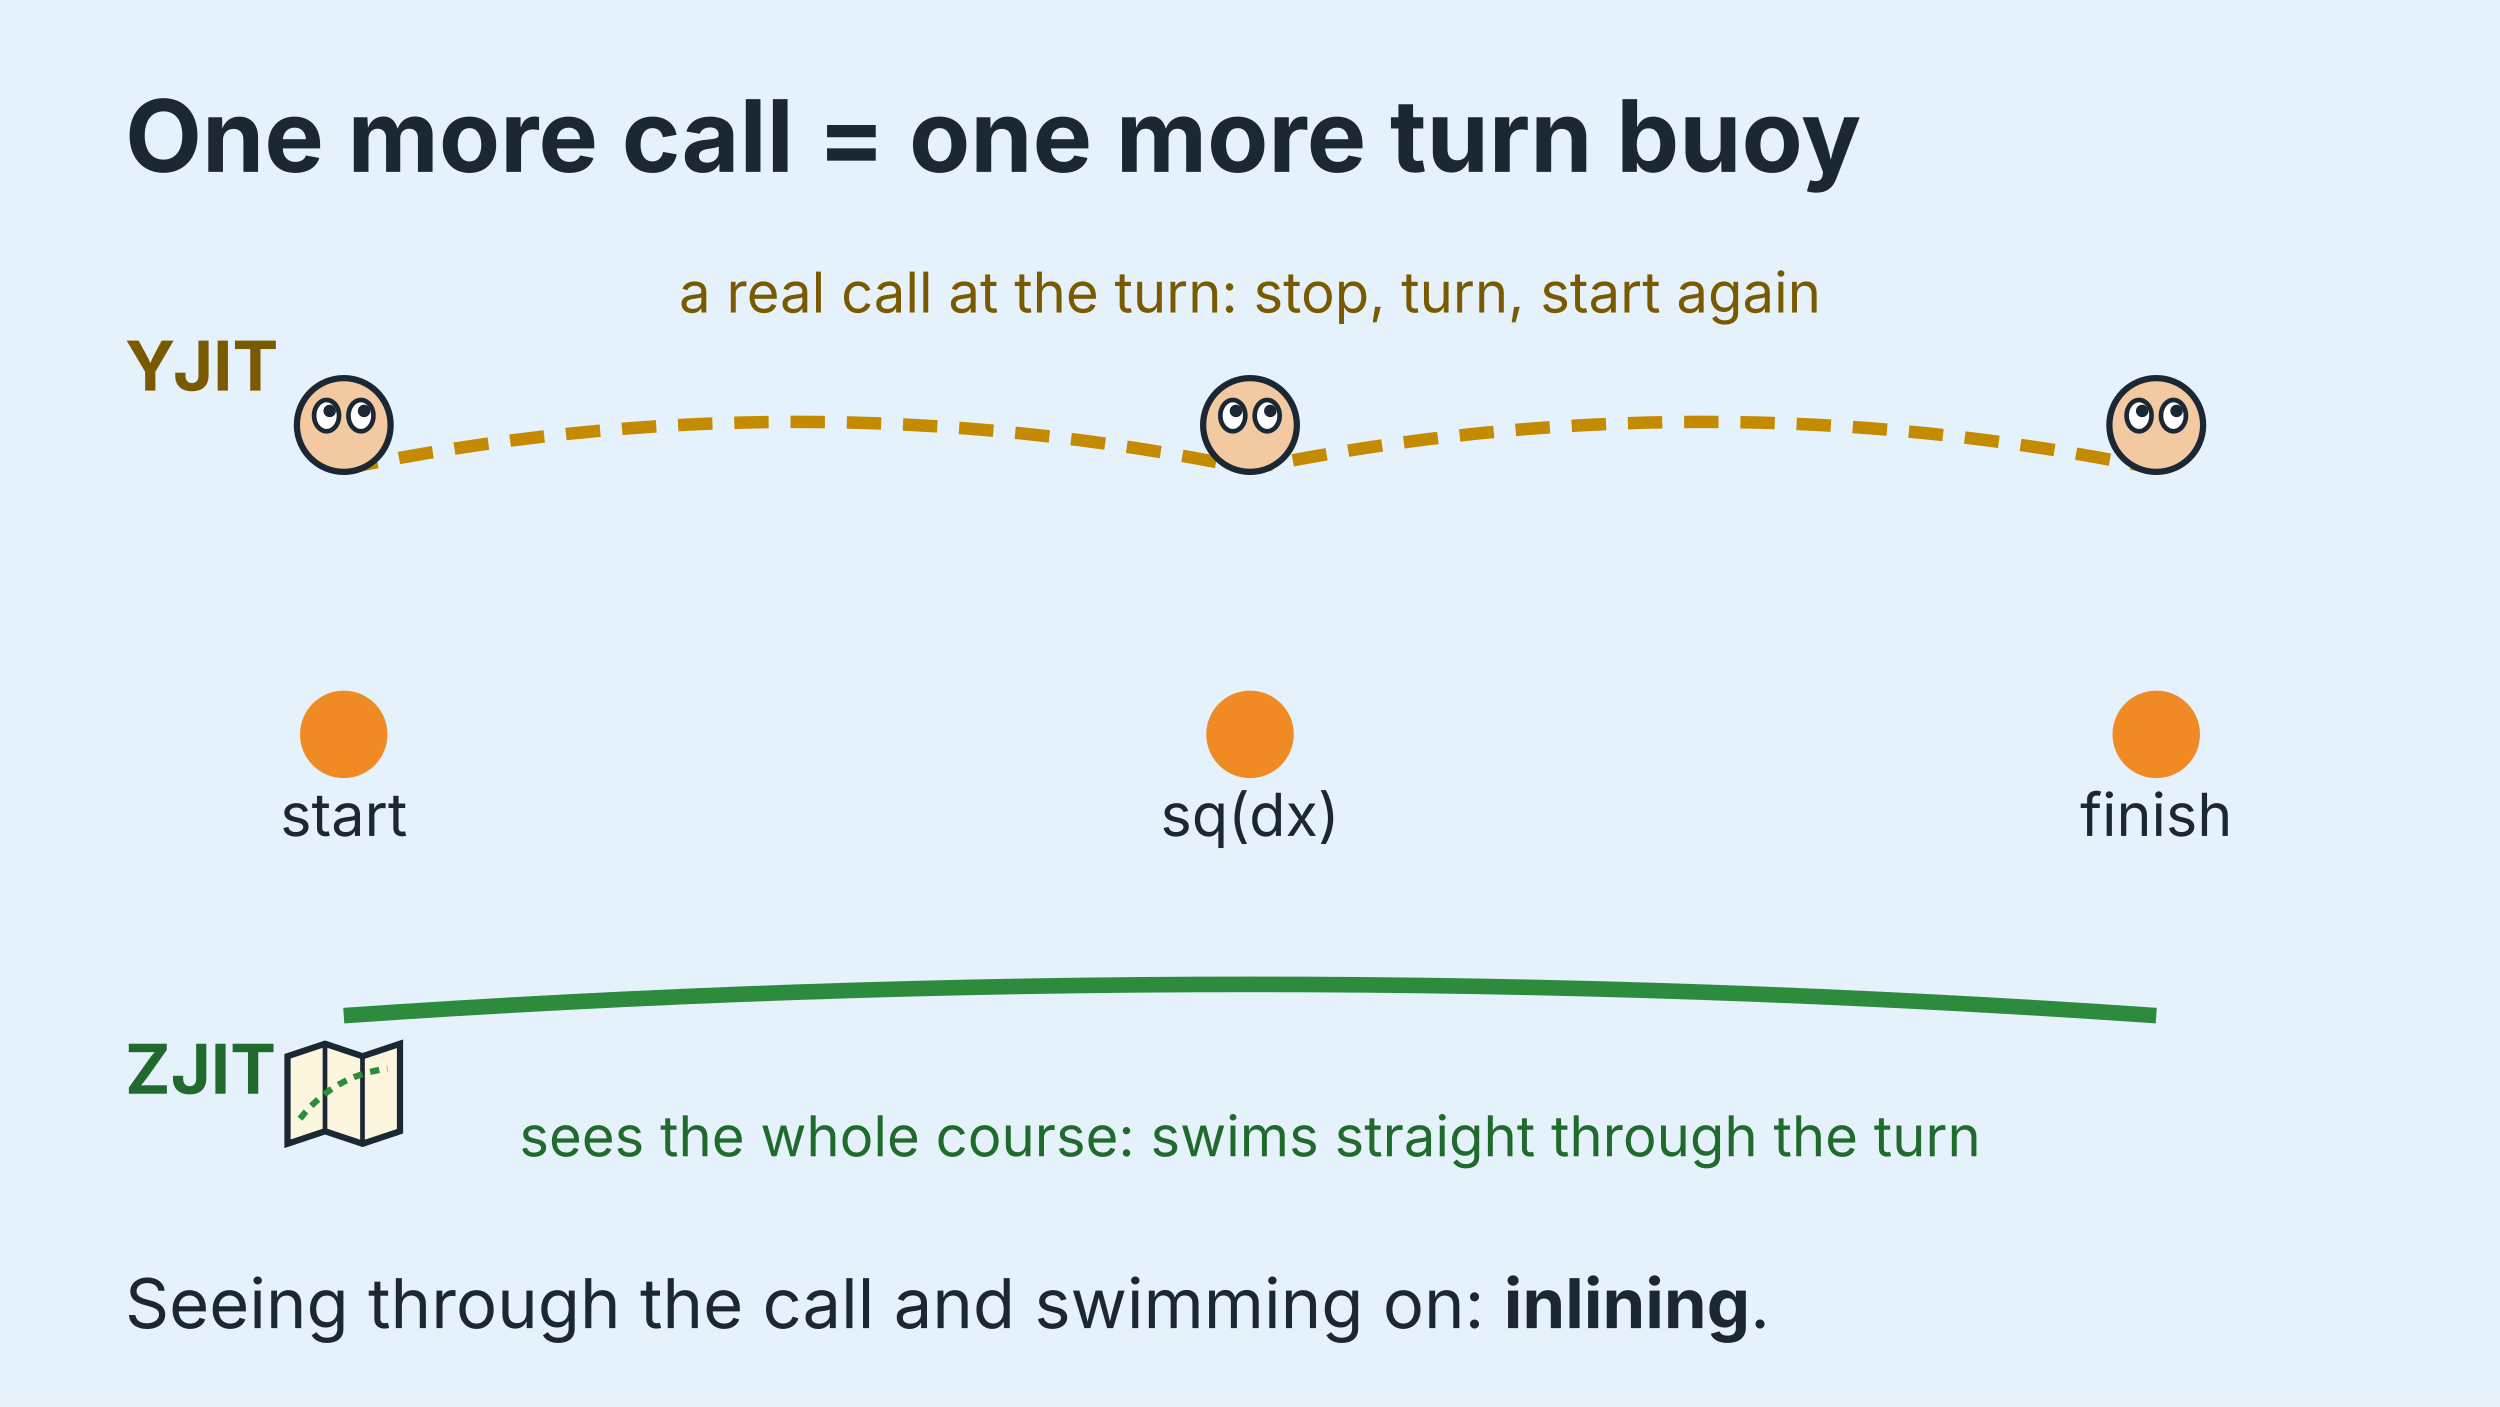
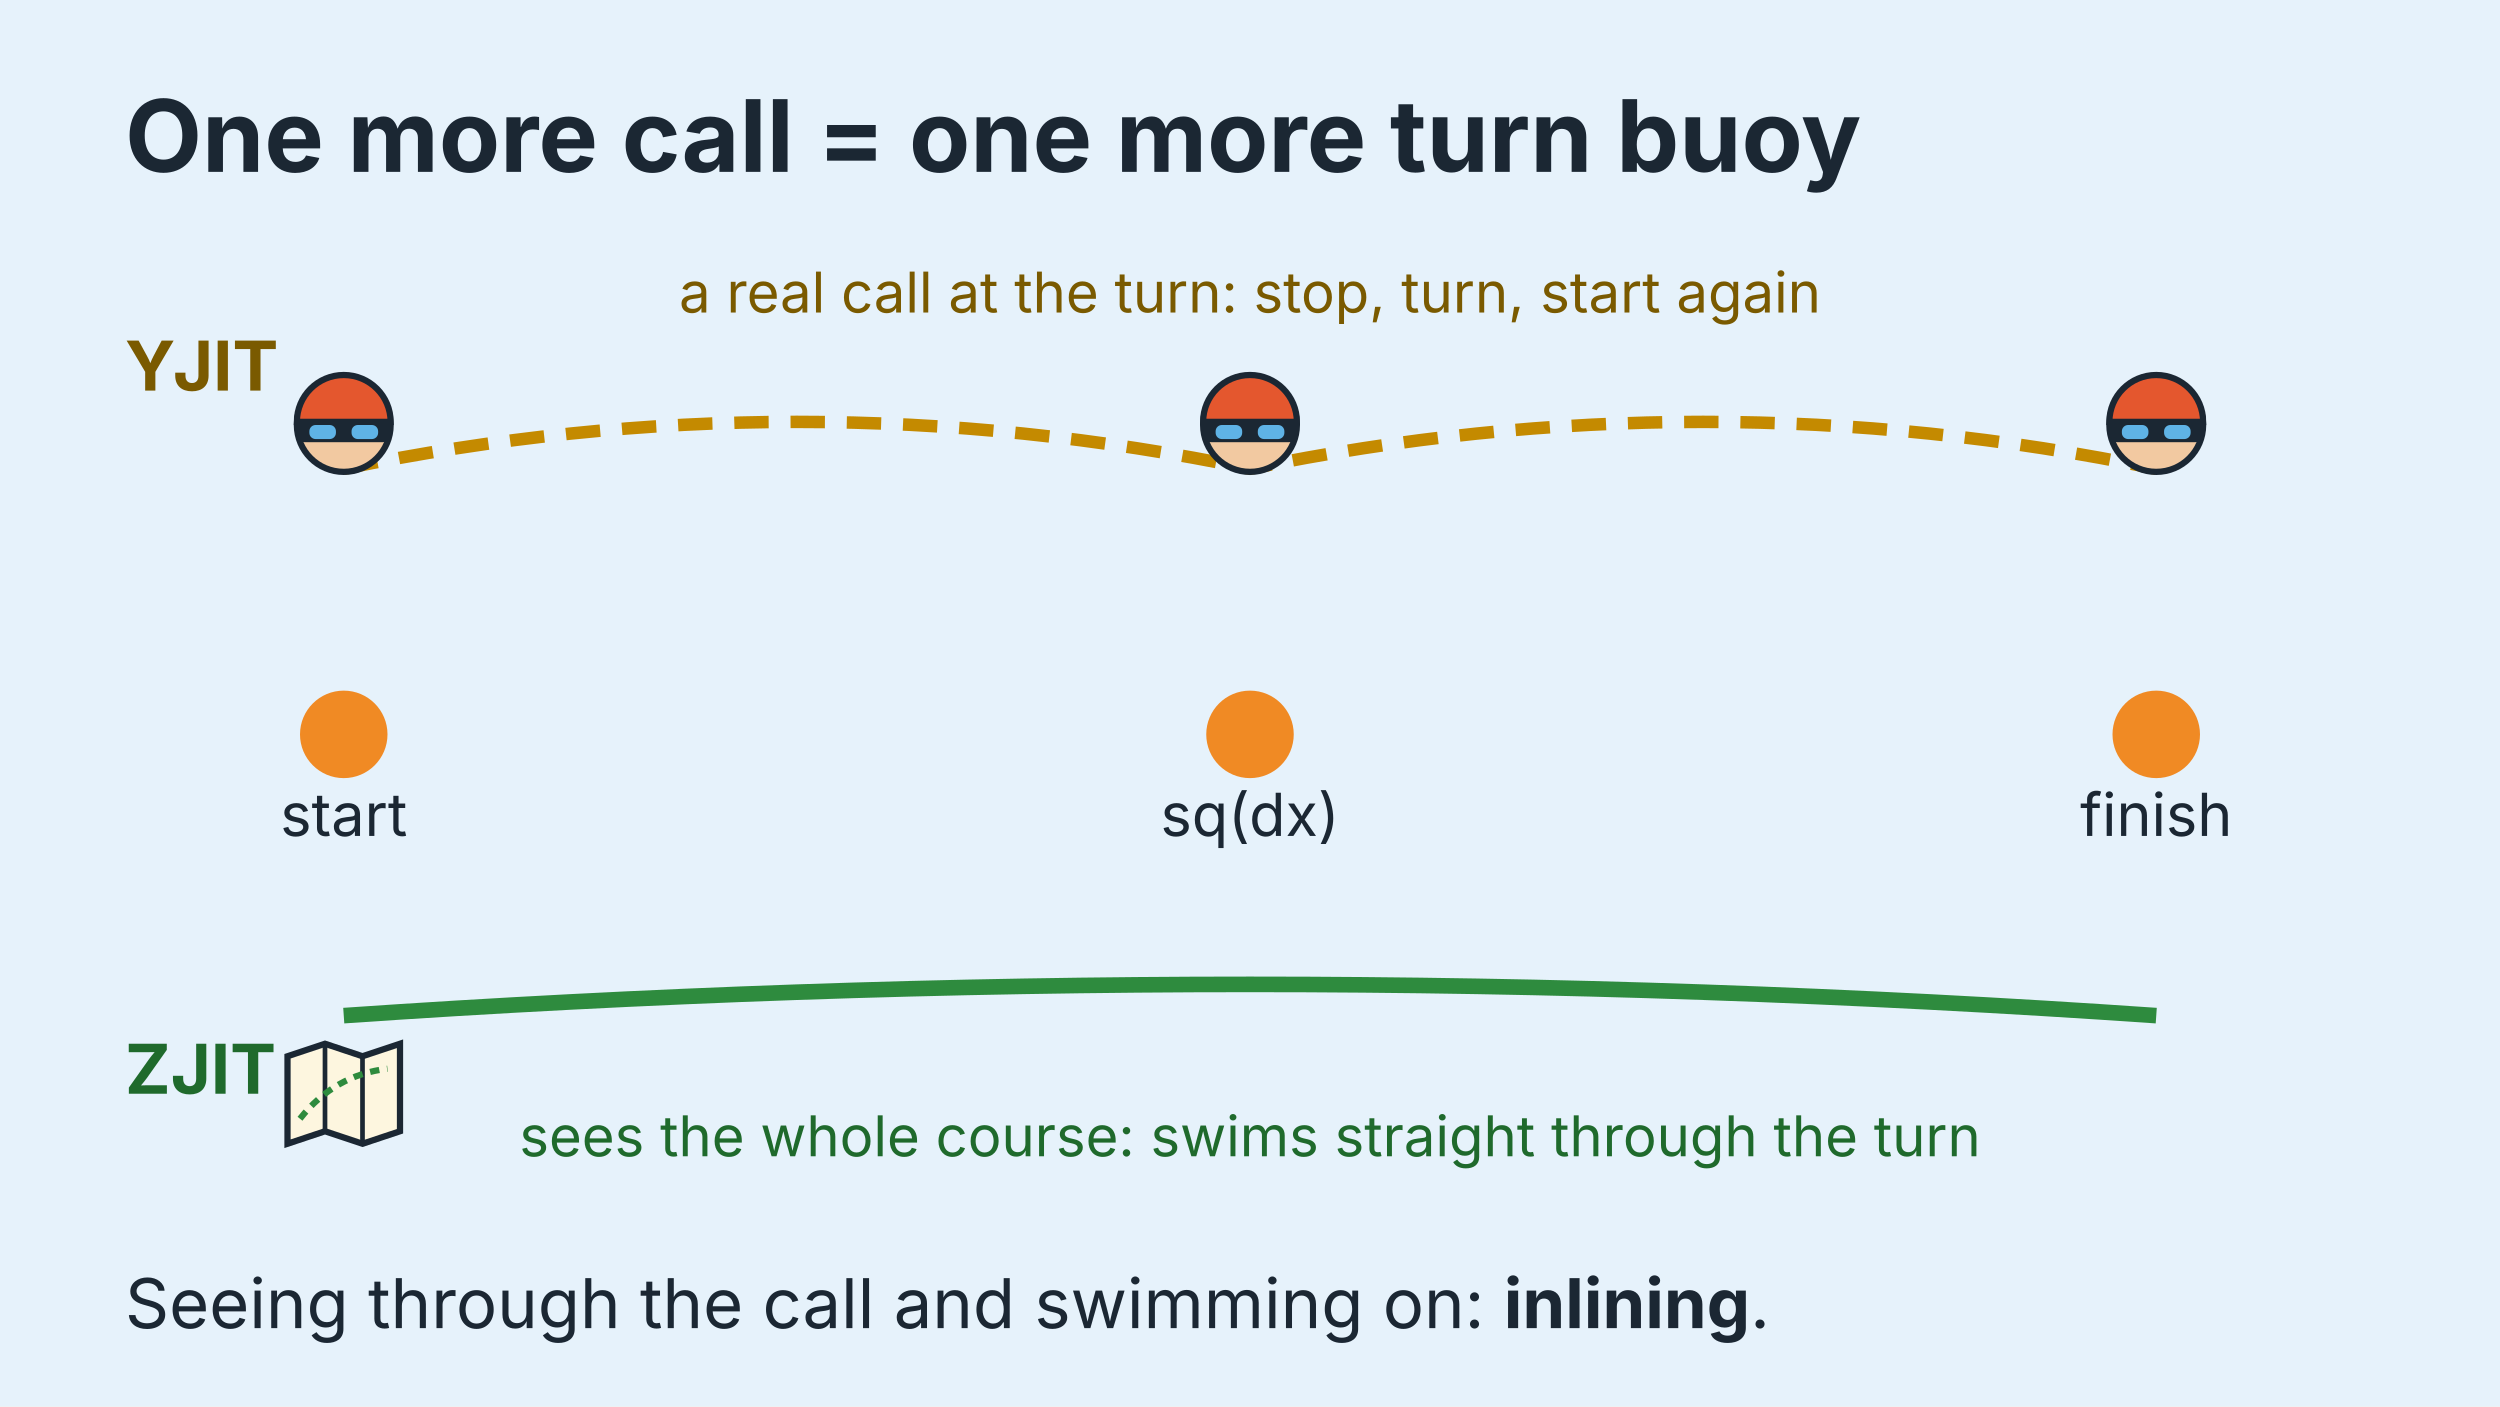
<svg xmlns="http://www.w3.org/2000/svg" viewBox="0 0 1600 900" font-family="system-ui, -apple-system, Segoe UI, sans-serif">
  <rect width="1600" height="900" fill="#e6f2fb" />
  <text x="80" y="110" font-size="64" font-weight="700" fill="#1b2733">One more call = one more turn buoy</text>
  <g fill="#f08a24">
    <circle cx="220" cy="470" r="28" />
    <circle cx="800" cy="470" r="28" />
    <circle cx="1380" cy="470" r="28" />
  </g>
  <g font-size="38" text-anchor="middle" fill="#1b2733">
    <text x="220" y="535">start</text>
    <text x="800" y="535">sq(dx)</text>
    <text x="1380" y="535">finish</text>
  </g>
  <text x="80" y="250" font-size="44" font-weight="700" fill="#7a5a00">YJIT</text>
  <path d="M220 300 Q510 240 800 300 Q1090 240 1380 300" stroke="#c48a00" stroke-width="8" stroke-dasharray="22 14" fill="none" />
  <g font-size="56" text-anchor="middle">
    <g transform="translate(220,272)">
      <circle r="30" fill="#f2c9a1" stroke="#1b2733" stroke-width="4" />
-       <ellipse cx="-11" cy="-6" rx="8" ry="10" fill="#fff" stroke="#1b2733" stroke-width="3" />
-       <ellipse cx="11" cy="-6" rx="8" ry="10" fill="#fff" stroke="#1b2733" stroke-width="3" />
-       <circle cx="-9" cy="-9" r="4" fill="#1b2733" />
-       <circle cx="13" cy="-9" r="4" fill="#1b2733" />
+       <path d="M-30 -2 A30 30 0 0 1 30 -2 Z" fill="#e4572e" stroke="#1b2733" stroke-width="4" />
+       <rect x="-31" y="-2" width="62" height="13" rx="6" fill="#1b2733" />
+       <rect x="-22" y="0" width="17" height="9" rx="4" fill="#5fb3e6" />
+       <rect x="5" y="0" width="17" height="9" rx="4" fill="#5fb3e6" />
    </g>
    <g transform="translate(800,272)">
      <circle r="30" fill="#f2c9a1" stroke="#1b2733" stroke-width="4" />
-       <ellipse cx="-11" cy="-6" rx="8" ry="10" fill="#fff" stroke="#1b2733" stroke-width="3" />
-       <ellipse cx="11" cy="-6" rx="8" ry="10" fill="#fff" stroke="#1b2733" stroke-width="3" />
-       <circle cx="-9" cy="-9" r="4" fill="#1b2733" />
-       <circle cx="13" cy="-9" r="4" fill="#1b2733" />
+       <path d="M-30 -2 A30 30 0 0 1 30 -2 Z" fill="#e4572e" stroke="#1b2733" stroke-width="4" />
+       <rect x="-31" y="-2" width="62" height="13" rx="6" fill="#1b2733" />
+       <rect x="-22" y="0" width="17" height="9" rx="4" fill="#5fb3e6" />
+       <rect x="5" y="0" width="17" height="9" rx="4" fill="#5fb3e6" />
    </g>
    <g transform="translate(1380,272)">
      <circle r="30" fill="#f2c9a1" stroke="#1b2733" stroke-width="4" />
-       <ellipse cx="-11" cy="-6" rx="8" ry="10" fill="#fff" stroke="#1b2733" stroke-width="3" />
-       <ellipse cx="11" cy="-6" rx="8" ry="10" fill="#fff" stroke="#1b2733" stroke-width="3" />
-       <circle cx="-9" cy="-9" r="4" fill="#1b2733" />
-       <circle cx="13" cy="-9" r="4" fill="#1b2733" />
+       <path d="M-30 -2 A30 30 0 0 1 30 -2 Z" fill="#e4572e" stroke="#1b2733" stroke-width="4" />
+       <rect x="-31" y="-2" width="62" height="13" rx="6" fill="#1b2733" />
+       <rect x="-22" y="0" width="17" height="9" rx="4" fill="#5fb3e6" />
+       <rect x="5" y="0" width="17" height="9" rx="4" fill="#5fb3e6" />
    </g>
  </g>
  <text x="800" y="200" font-size="36" text-anchor="middle" fill="#7a5a00">a real call at the turn: stop, turn, start again</text>
  <text x="80" y="700" font-size="44" font-weight="700" fill="#1f6a2c">ZJIT</text>
  <path d="M220 650 Q800 610 1380 650" stroke="#2e8b3e" stroke-width="10" fill="none" />
  <g transform="translate(220,698)">
    <path d="M-36 -22 L-12 -30 L12 -22 L36 -30 L36 26 L12 34 L-12 26 L-36 34 Z" fill="#fdf6df" stroke="#1b2733" stroke-width="4" />
    <path d="M-12 -30 V26 M12 -22 V34" stroke="#1b2733" stroke-width="3" />
    <path d="M-28 18 Q-6 -10 28 -14" stroke="#2e8b3e" stroke-width="4" fill="none" stroke-dasharray="6 5" />
  </g>
  <text x="800" y="740" font-size="36" text-anchor="middle" fill="#1f6a2c">sees the whole course: swims straight through the turn</text>
  <text x="80" y="850" font-size="44" fill="#1b2733">Seeing through the call and swimming on: <tspan font-weight="700">inlining</tspan>.</text>
</svg>
